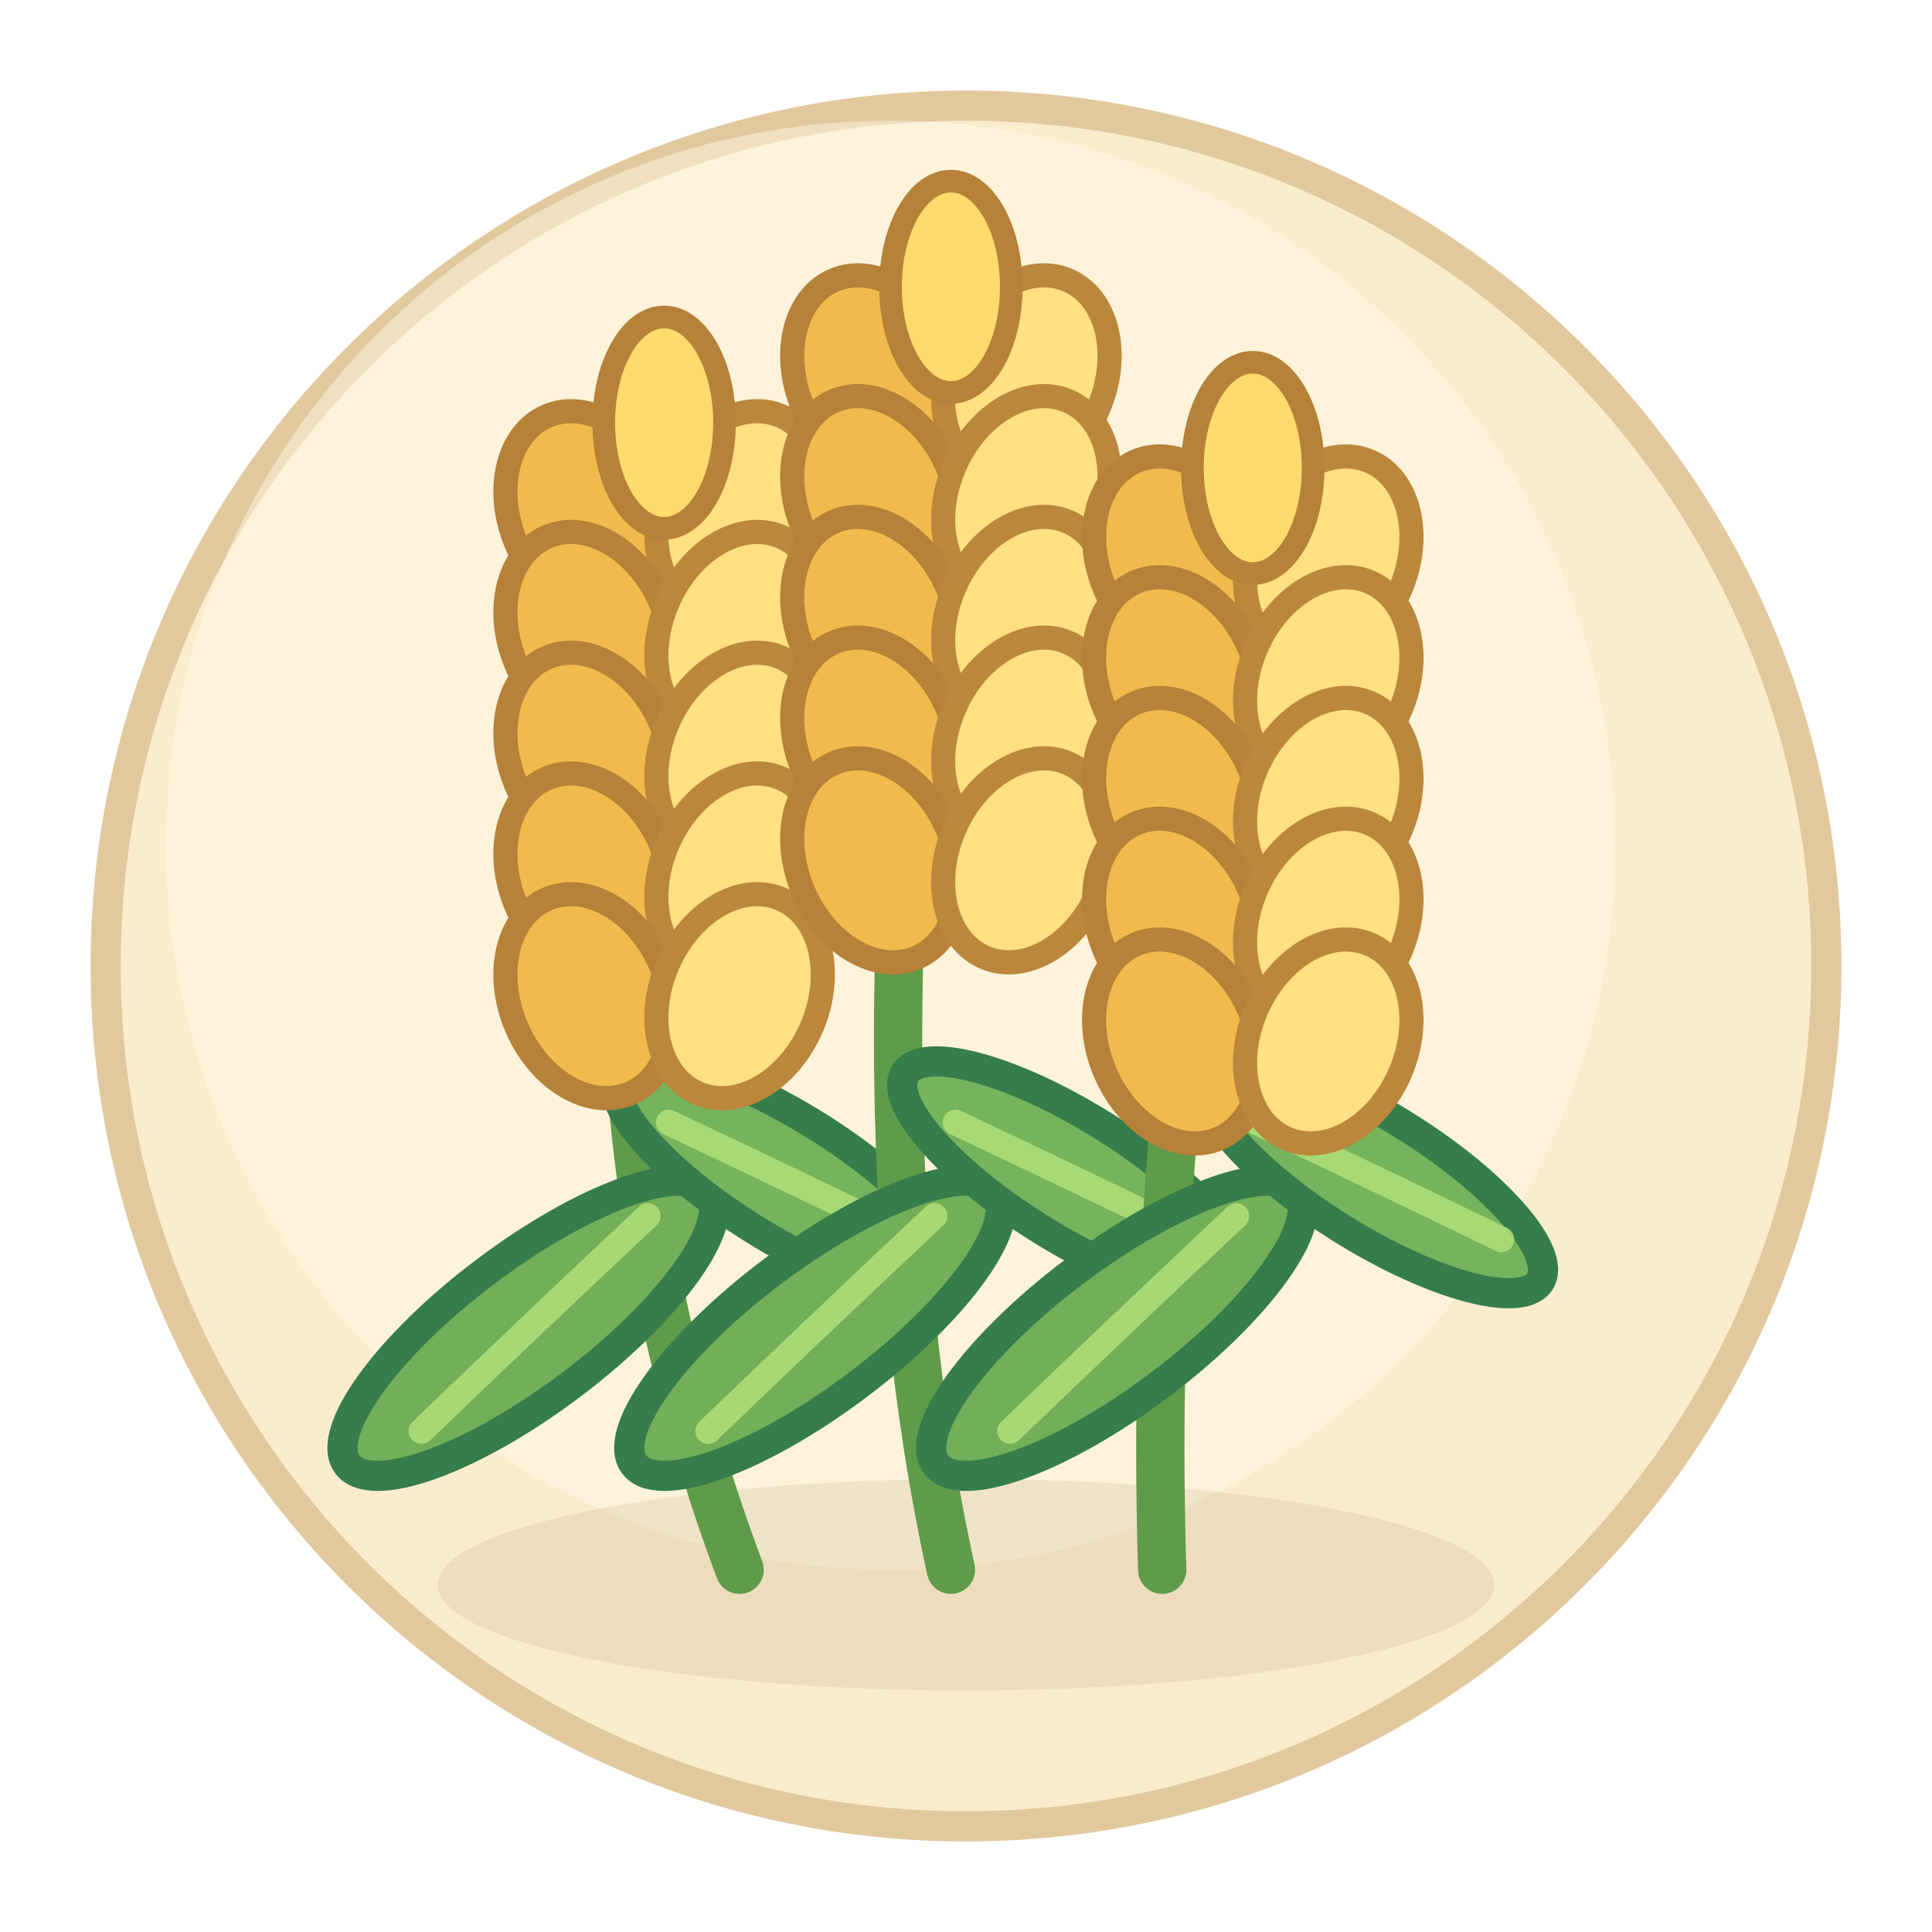
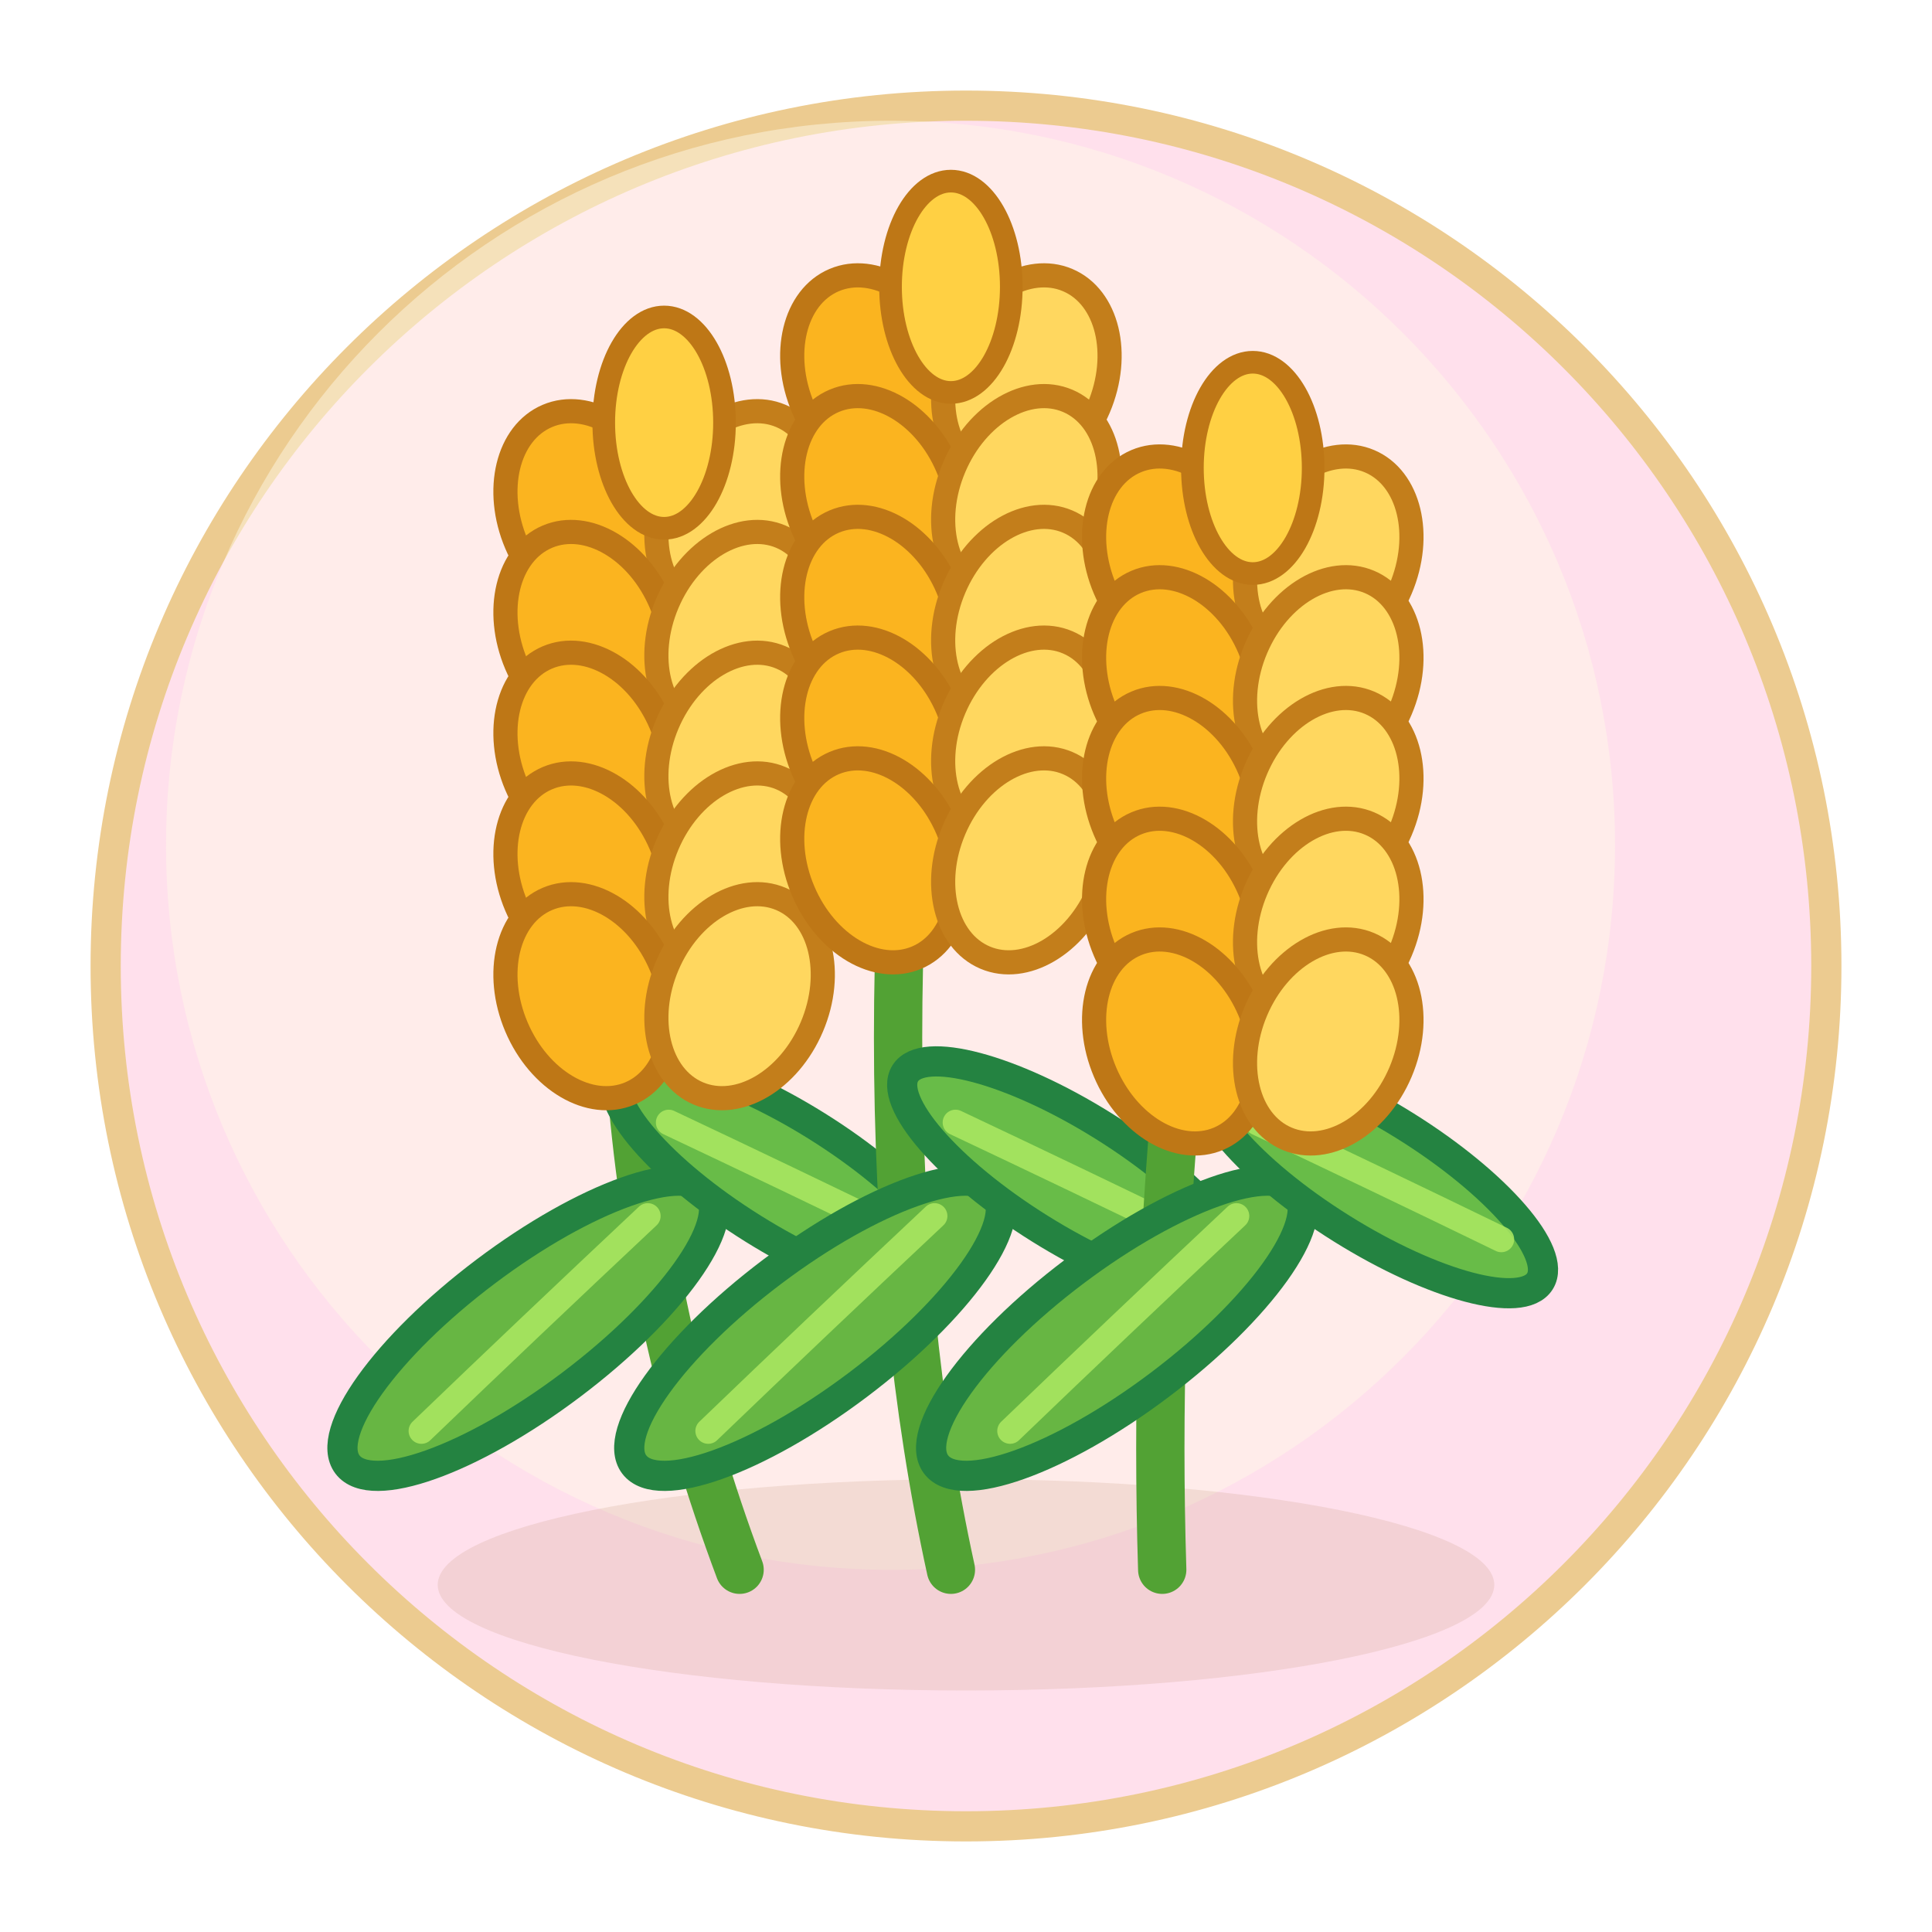
<svg xmlns="http://www.w3.org/2000/svg" width="128" height="128" viewBox="0 0 128 128">
  <g stroke-linecap="round" stroke-linejoin="round">
-     <circle cx="64" cy="64" r="57" fill="#f9edce" stroke="#e2c99d" stroke-width="2" />
+     <circle cx="64" cy="64" r="57" fill="#ffe0ec" stroke="#eccb90" stroke-width="2" />
    <circle cx="59" cy="56" r="48" fill="#fff9e7" opacity=".48" />
-     <ellipse cx="64" cy="105" rx="35" ry="7" fill="#99734d" opacity=".13" />
-     <path d="M49 104 Q37 72 44 36" fill="none" stroke="#5f9b49" stroke-width="3.2" />
+     <ellipse cx="64" cy="105" rx="35" ry="7" fill="#a06d3a" opacity=".13" />
+     <path d="M49 104 Q37 72 44 36" fill="none" stroke="#52a234" stroke-width="3.2" />
    <g transform="rotate(-37 35 88)">
-       <ellipse cx="35" cy="88" rx="15" ry="4.7" fill="#73ae58" stroke="#367d4c" stroke-width="2" transform="rotate(0 35 88)" />
-       <path d="M25.25 89.175 Q35 88 45.8 86.825" fill="none" stroke="#b2df79" stroke-width="1.7" opacity=".85" />
+       <ellipse cx="35" cy="88" rx="15" ry="4.7" fill="#67b643" stroke="#248341" stroke-width="2" transform="rotate(0 35 88)" />
+       <path d="M25.25 89.175 Q35 88 45.8 86.825" fill="none" stroke="#ade961" stroke-width="1.7" opacity=".85" />
    </g>
    <g transform="rotate(32 52 78)">
-       <ellipse cx="52" cy="78" rx="13" ry="4" fill="#75b45d" stroke="#367d4c" stroke-width="2" transform="rotate(0 52 78)" />
-       <path d="M43.55 79.0 Q52 78 61.36 77.0" fill="none" stroke="#b2df79" stroke-width="1.7" opacity=".85" />
+       <ellipse cx="52" cy="78" rx="13" ry="4" fill="#68bc48" stroke="#248341" stroke-width="2" transform="rotate(0 52 78)" />
+       <path d="M43.55 79.0 Q52 78 61.36 77.0" fill="none" stroke="#ade961" stroke-width="1.7" opacity=".85" />
    </g>
-     <ellipse cx="39" cy="34" rx="5.2" ry="7" fill="#f0bb4c" stroke="#b68138" stroke-width="1.6" transform="rotate(-23 39 34)" />
-     <ellipse cx="49" cy="34" rx="5.2" ry="7" fill="#ffe082" stroke="#bb873d" stroke-width="1.6" transform="rotate(23 49 34)" />
-     <ellipse cx="39" cy="42" rx="5.2" ry="7" fill="#f0bb4c" stroke="#b68138" stroke-width="1.6" transform="rotate(-23 39 42)" />
-     <ellipse cx="49" cy="42" rx="5.2" ry="7" fill="#ffe082" stroke="#bb873d" stroke-width="1.6" transform="rotate(23 49 42)" />
-     <ellipse cx="39" cy="50" rx="5.2" ry="7" fill="#f0bb4c" stroke="#b68138" stroke-width="1.6" transform="rotate(-23 39 50)" />
-     <ellipse cx="49" cy="50" rx="5.2" ry="7" fill="#ffe082" stroke="#bb873d" stroke-width="1.6" transform="rotate(23 49 50)" />
-     <ellipse cx="39" cy="58" rx="5.2" ry="7" fill="#f0bb4c" stroke="#b68138" stroke-width="1.6" transform="rotate(-23 39 58)" />
-     <ellipse cx="49" cy="58" rx="5.2" ry="7" fill="#ffe082" stroke="#bb873d" stroke-width="1.6" transform="rotate(23 49 58)" />
-     <ellipse cx="39" cy="66" rx="5.2" ry="7" fill="#f0bb4c" stroke="#b68138" stroke-width="1.6" transform="rotate(-23 39 66)" />
-     <ellipse cx="49" cy="66" rx="5.2" ry="7" fill="#ffe082" stroke="#bb873d" stroke-width="1.6" transform="rotate(23 49 66)" />
-     <ellipse cx="44" cy="28" rx="4" ry="7" fill="#ffda6c" stroke="#b68138" stroke-width="1.5" transform="rotate(0 44 28)" />
-     <path d="M63 104 Q56 72 63 27" fill="none" stroke="#5f9b49" stroke-width="3.2" />
+     <ellipse cx="39" cy="34" rx="5.2" ry="7" fill="#fbb41f" stroke="#be7716" stroke-width="1.6" transform="rotate(-23 39 34)" />
+     <ellipse cx="49" cy="34" rx="5.2" ry="7" fill="#ffd75f" stroke="#c37e1b" stroke-width="1.6" transform="rotate(23 49 34)" />
+     <ellipse cx="39" cy="42" rx="5.2" ry="7" fill="#fbb41f" stroke="#be7716" stroke-width="1.6" transform="rotate(-23 39 42)" />
+     <ellipse cx="49" cy="42" rx="5.2" ry="7" fill="#ffd75f" stroke="#c37e1b" stroke-width="1.6" transform="rotate(23 49 42)" />
+     <ellipse cx="39" cy="50" rx="5.2" ry="7" fill="#fbb41f" stroke="#be7716" stroke-width="1.6" transform="rotate(-23 39 50)" />
+     <ellipse cx="49" cy="50" rx="5.2" ry="7" fill="#ffd75f" stroke="#c37e1b" stroke-width="1.6" transform="rotate(23 49 50)" />
+     <ellipse cx="39" cy="58" rx="5.2" ry="7" fill="#fbb41f" stroke="#be7716" stroke-width="1.6" transform="rotate(-23 39 58)" />
+     <ellipse cx="49" cy="58" rx="5.2" ry="7" fill="#ffd75f" stroke="#c37e1b" stroke-width="1.6" transform="rotate(23 49 58)" />
+     <ellipse cx="39" cy="66" rx="5.2" ry="7" fill="#fbb41f" stroke="#be7716" stroke-width="1.6" transform="rotate(-23 39 66)" />
+     <ellipse cx="49" cy="66" rx="5.2" ry="7" fill="#ffd75f" stroke="#c37e1b" stroke-width="1.6" transform="rotate(23 49 66)" />
+     <ellipse cx="44" cy="28" rx="4" ry="7" fill="#ffd043" stroke="#be7716" stroke-width="1.5" transform="rotate(0 44 28)" />
+     <path d="M63 104 Q56 72 63 27" fill="none" stroke="#52a234" stroke-width="3.2" />
    <g transform="rotate(-37 54 88)">
-       <ellipse cx="54" cy="88" rx="15" ry="4.7" fill="#73ae58" stroke="#367d4c" stroke-width="2" transform="rotate(0 54 88)" />
-       <path d="M44.25 89.175 Q54 88 64.8 86.825" fill="none" stroke="#b2df79" stroke-width="1.7" opacity=".85" />
+       <ellipse cx="54" cy="88" rx="15" ry="4.7" fill="#67b643" stroke="#248341" stroke-width="2" transform="rotate(0 54 88)" />
+       <path d="M44.25 89.175 Q54 88 64.8 86.825" fill="none" stroke="#ade961" stroke-width="1.7" opacity=".85" />
    </g>
    <g transform="rotate(32 71 78)">
-       <ellipse cx="71" cy="78" rx="13" ry="4" fill="#75b45d" stroke="#367d4c" stroke-width="2" transform="rotate(0 71 78)" />
-       <path d="M62.55 79.0 Q71 78 80.36 77.0" fill="none" stroke="#b2df79" stroke-width="1.7" opacity=".85" />
+       <ellipse cx="71" cy="78" rx="13" ry="4" fill="#68bc48" stroke="#248341" stroke-width="2" transform="rotate(0 71 78)" />
+       <path d="M62.55 79.0 Q71 78 80.36 77.0" fill="none" stroke="#ade961" stroke-width="1.7" opacity=".85" />
    </g>
-     <ellipse cx="58" cy="25" rx="5.2" ry="7" fill="#f0bb4c" stroke="#b68138" stroke-width="1.6" transform="rotate(-23 58 25)" />
-     <ellipse cx="68" cy="25" rx="5.2" ry="7" fill="#ffe082" stroke="#bb873d" stroke-width="1.6" transform="rotate(23 68 25)" />
-     <ellipse cx="58" cy="33" rx="5.2" ry="7" fill="#f0bb4c" stroke="#b68138" stroke-width="1.6" transform="rotate(-23 58 33)" />
-     <ellipse cx="68" cy="33" rx="5.2" ry="7" fill="#ffe082" stroke="#bb873d" stroke-width="1.6" transform="rotate(23 68 33)" />
-     <ellipse cx="58" cy="41" rx="5.2" ry="7" fill="#f0bb4c" stroke="#b68138" stroke-width="1.6" transform="rotate(-23 58 41)" />
-     <ellipse cx="68" cy="41" rx="5.2" ry="7" fill="#ffe082" stroke="#bb873d" stroke-width="1.6" transform="rotate(23 68 41)" />
-     <ellipse cx="58" cy="49" rx="5.2" ry="7" fill="#f0bb4c" stroke="#b68138" stroke-width="1.6" transform="rotate(-23 58 49)" />
-     <ellipse cx="68" cy="49" rx="5.2" ry="7" fill="#ffe082" stroke="#bb873d" stroke-width="1.6" transform="rotate(23 68 49)" />
-     <ellipse cx="58" cy="57" rx="5.2" ry="7" fill="#f0bb4c" stroke="#b68138" stroke-width="1.6" transform="rotate(-23 58 57)" />
-     <ellipse cx="68" cy="57" rx="5.2" ry="7" fill="#ffe082" stroke="#bb873d" stroke-width="1.6" transform="rotate(23 68 57)" />
-     <ellipse cx="63" cy="19" rx="4" ry="7" fill="#ffda6c" stroke="#b68138" stroke-width="1.5" transform="rotate(0 63 19)" />
-     <path d="M77 104 Q76 72 83 39" fill="none" stroke="#5f9b49" stroke-width="3.2" />
+     <ellipse cx="58" cy="25" rx="5.2" ry="7" fill="#fbb41f" stroke="#be7716" stroke-width="1.6" transform="rotate(-23 58 25)" />
+     <ellipse cx="68" cy="25" rx="5.2" ry="7" fill="#ffd75f" stroke="#c37e1b" stroke-width="1.6" transform="rotate(23 68 25)" />
+     <ellipse cx="58" cy="33" rx="5.2" ry="7" fill="#fbb41f" stroke="#be7716" stroke-width="1.6" transform="rotate(-23 58 33)" />
+     <ellipse cx="68" cy="33" rx="5.2" ry="7" fill="#ffd75f" stroke="#c37e1b" stroke-width="1.6" transform="rotate(23 68 33)" />
+     <ellipse cx="58" cy="41" rx="5.2" ry="7" fill="#fbb41f" stroke="#be7716" stroke-width="1.6" transform="rotate(-23 58 41)" />
+     <ellipse cx="68" cy="41" rx="5.2" ry="7" fill="#ffd75f" stroke="#c37e1b" stroke-width="1.6" transform="rotate(23 68 41)" />
+     <ellipse cx="58" cy="49" rx="5.2" ry="7" fill="#fbb41f" stroke="#be7716" stroke-width="1.6" transform="rotate(-23 58 49)" />
+     <ellipse cx="68" cy="49" rx="5.2" ry="7" fill="#ffd75f" stroke="#c37e1b" stroke-width="1.6" transform="rotate(23 68 49)" />
+     <ellipse cx="58" cy="57" rx="5.2" ry="7" fill="#fbb41f" stroke="#be7716" stroke-width="1.6" transform="rotate(-23 58 57)" />
+     <ellipse cx="68" cy="57" rx="5.2" ry="7" fill="#ffd75f" stroke="#c37e1b" stroke-width="1.6" transform="rotate(23 68 57)" />
+     <ellipse cx="63" cy="19" rx="4" ry="7" fill="#ffd043" stroke="#be7716" stroke-width="1.5" transform="rotate(0 63 19)" />
+     <path d="M77 104 Q76 72 83 39" fill="none" stroke="#52a234" stroke-width="3.2" />
    <g transform="rotate(-37 74 88)">
-       <ellipse cx="74" cy="88" rx="15" ry="4.7" fill="#73ae58" stroke="#367d4c" stroke-width="2" transform="rotate(0 74 88)" />
-       <path d="M64.25 89.175 Q74 88 84.8 86.825" fill="none" stroke="#b2df79" stroke-width="1.7" opacity=".85" />
+       <ellipse cx="74" cy="88" rx="15" ry="4.7" fill="#67b643" stroke="#248341" stroke-width="2" transform="rotate(0 74 88)" />
+       <path d="M64.25 89.175 Q74 88 84.8 86.825" fill="none" stroke="#ade961" stroke-width="1.7" opacity=".85" />
    </g>
    <g transform="rotate(32 91 78)">
-       <ellipse cx="91" cy="78" rx="13" ry="4" fill="#75b45d" stroke="#367d4c" stroke-width="2" transform="rotate(0 91 78)" />
-       <path d="M82.55 79.0 Q91 78 100.36 77.0" fill="none" stroke="#b2df79" stroke-width="1.7" opacity=".85" />
+       <ellipse cx="91" cy="78" rx="13" ry="4" fill="#68bc48" stroke="#248341" stroke-width="2" transform="rotate(0 91 78)" />
+       <path d="M82.55 79.0 Q91 78 100.36 77.0" fill="none" stroke="#ade961" stroke-width="1.7" opacity=".85" />
    </g>
-     <ellipse cx="78" cy="37" rx="5.2" ry="7" fill="#f0bb4c" stroke="#b68138" stroke-width="1.6" transform="rotate(-23 78 37)" />
-     <ellipse cx="88" cy="37" rx="5.2" ry="7" fill="#ffe082" stroke="#bb873d" stroke-width="1.6" transform="rotate(23 88 37)" />
-     <ellipse cx="78" cy="45" rx="5.2" ry="7" fill="#f0bb4c" stroke="#b68138" stroke-width="1.6" transform="rotate(-23 78 45)" />
-     <ellipse cx="88" cy="45" rx="5.2" ry="7" fill="#ffe082" stroke="#bb873d" stroke-width="1.6" transform="rotate(23 88 45)" />
-     <ellipse cx="78" cy="53" rx="5.2" ry="7" fill="#f0bb4c" stroke="#b68138" stroke-width="1.6" transform="rotate(-23 78 53)" />
-     <ellipse cx="88" cy="53" rx="5.2" ry="7" fill="#ffe082" stroke="#bb873d" stroke-width="1.6" transform="rotate(23 88 53)" />
-     <ellipse cx="78" cy="61" rx="5.2" ry="7" fill="#f0bb4c" stroke="#b68138" stroke-width="1.6" transform="rotate(-23 78 61)" />
-     <ellipse cx="88" cy="61" rx="5.2" ry="7" fill="#ffe082" stroke="#bb873d" stroke-width="1.6" transform="rotate(23 88 61)" />
-     <ellipse cx="78" cy="69" rx="5.2" ry="7" fill="#f0bb4c" stroke="#b68138" stroke-width="1.6" transform="rotate(-23 78 69)" />
-     <ellipse cx="88" cy="69" rx="5.2" ry="7" fill="#ffe082" stroke="#bb873d" stroke-width="1.6" transform="rotate(23 88 69)" />
-     <ellipse cx="83" cy="31" rx="4" ry="7" fill="#ffda6c" stroke="#b68138" stroke-width="1.5" transform="rotate(0 83 31)" />
+     <ellipse cx="78" cy="37" rx="5.2" ry="7" fill="#fbb41f" stroke="#be7716" stroke-width="1.6" transform="rotate(-23 78 37)" />
+     <ellipse cx="88" cy="37" rx="5.2" ry="7" fill="#ffd75f" stroke="#c37e1b" stroke-width="1.6" transform="rotate(23 88 37)" />
+     <ellipse cx="78" cy="45" rx="5.2" ry="7" fill="#fbb41f" stroke="#be7716" stroke-width="1.6" transform="rotate(-23 78 45)" />
+     <ellipse cx="88" cy="45" rx="5.2" ry="7" fill="#ffd75f" stroke="#c37e1b" stroke-width="1.6" transform="rotate(23 88 45)" />
+     <ellipse cx="78" cy="53" rx="5.2" ry="7" fill="#fbb41f" stroke="#be7716" stroke-width="1.6" transform="rotate(-23 78 53)" />
+     <ellipse cx="88" cy="53" rx="5.2" ry="7" fill="#ffd75f" stroke="#c37e1b" stroke-width="1.6" transform="rotate(23 88 53)" />
+     <ellipse cx="78" cy="61" rx="5.2" ry="7" fill="#fbb41f" stroke="#be7716" stroke-width="1.6" transform="rotate(-23 78 61)" />
+     <ellipse cx="88" cy="61" rx="5.2" ry="7" fill="#ffd75f" stroke="#c37e1b" stroke-width="1.6" transform="rotate(23 88 61)" />
+     <ellipse cx="78" cy="69" rx="5.2" ry="7" fill="#fbb41f" stroke="#be7716" stroke-width="1.6" transform="rotate(-23 78 69)" />
+     <ellipse cx="88" cy="69" rx="5.2" ry="7" fill="#ffd75f" stroke="#c37e1b" stroke-width="1.6" transform="rotate(23 88 69)" />
+     <ellipse cx="83" cy="31" rx="4" ry="7" fill="#ffd043" stroke="#be7716" stroke-width="1.5" transform="rotate(0 83 31)" />
  </g>
</svg>
